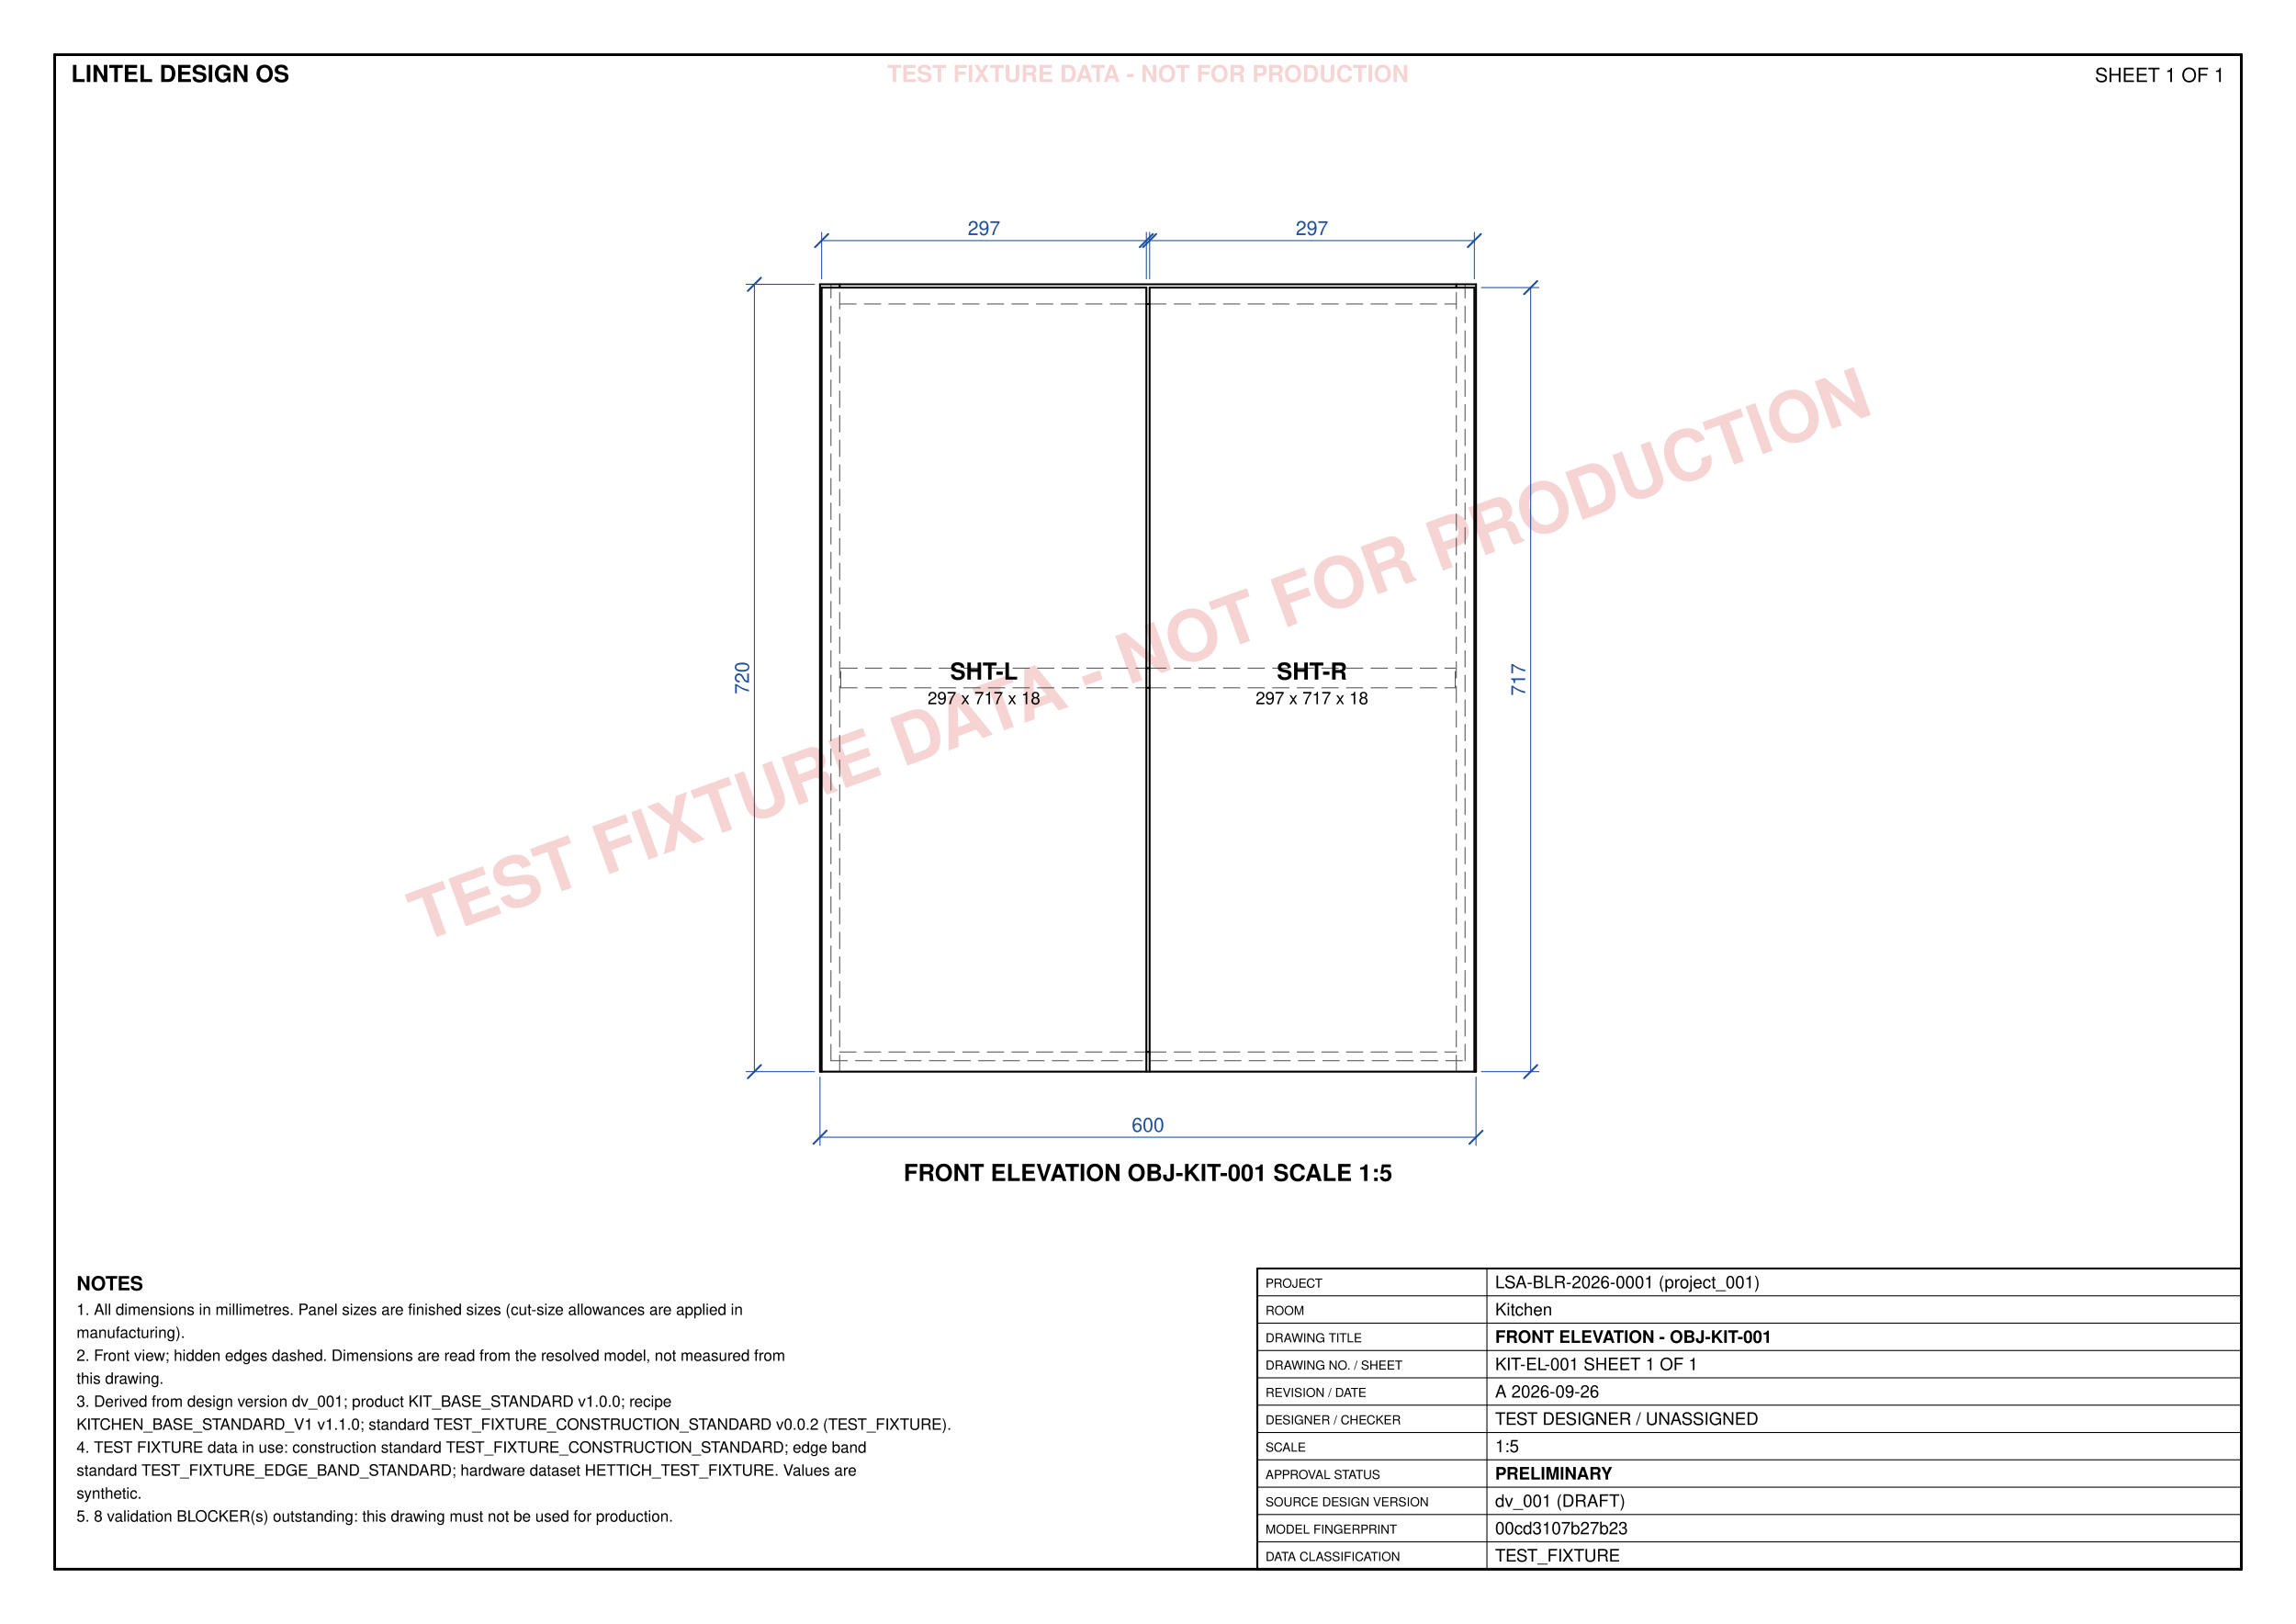
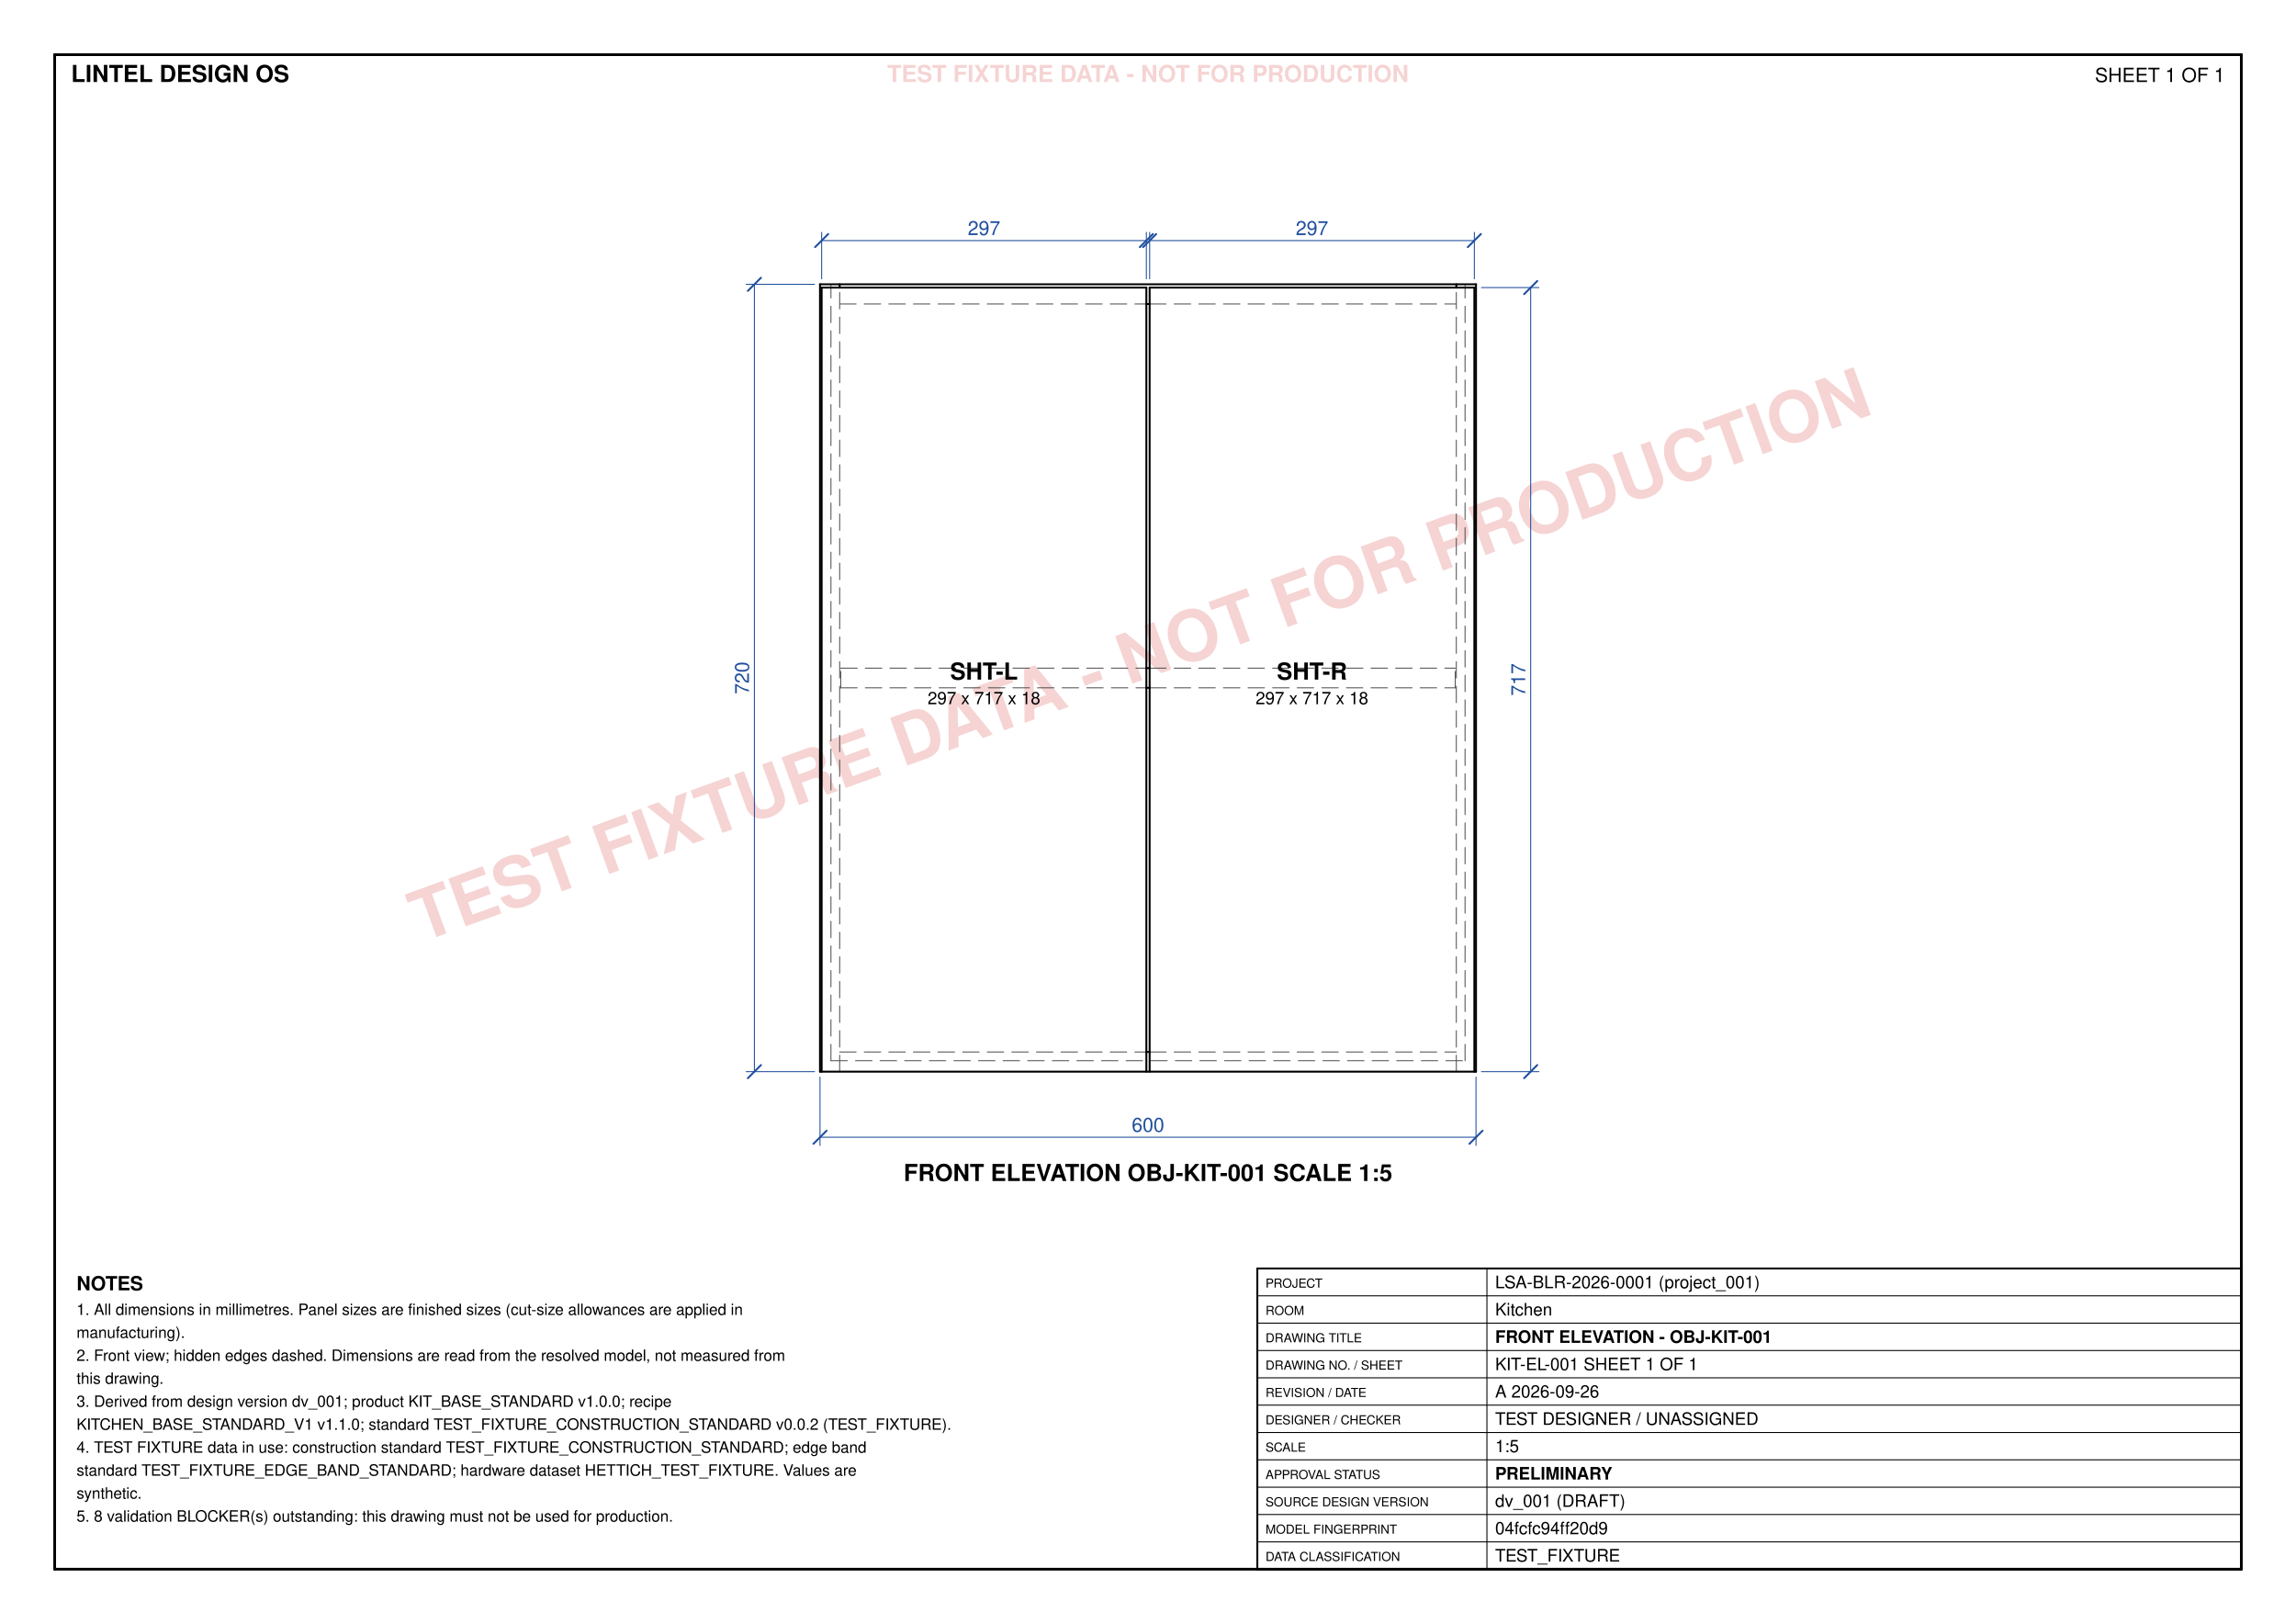
- <svg xmlns="http://www.w3.org/2000/svg" width="420mm" height="297mm" viewBox="0 0 420 297" data-drawing-id="DRW:dv_001:obj_001:FRONT_ELEVATION:KIT-EL-001:RA" data-drawing-type="FRONT_ELEVATION" data-status="PRELIMINARY" data-design-version="dv_001" data-model-fingerprint="00cd3107b27b23" data-classification="TEST_FIXTURE" data-content-hash="078973e8096f7d" data-sheet="1/1">
+ <svg xmlns="http://www.w3.org/2000/svg" width="420mm" height="297mm" viewBox="0 0 420 297" data-drawing-id="DRW:dv_001:obj_001:FRONT_ELEVATION:KIT-EL-001:RA" data-drawing-type="FRONT_ELEVATION" data-status="PRELIMINARY" data-design-version="dv_001" data-model-fingerprint="04fcfc94ff20d9" data-classification="TEST_FIXTURE" data-content-hash="124c560a2debaa" data-sheet="1/1">
  <rect x="0" y="0" width="420" height="297" fill="#ffffff" />
  <g id="WATERMARK" fill="#d9534f" stroke="#d9534f" opacity="0.25" font-family="Helvetica, Arial, sans-serif" stroke-linecap="round">
    <text stroke="none" x="210" y="124" font-size="12.714" text-anchor="middle" font-weight="bold" transform="rotate(-20 210 124)">TEST FIXTURE DATA - NOT FOR PRODUCTION</text>
    <text stroke="none" x="210" y="15" font-size="4.286" text-anchor="middle" font-weight="bold">TEST FIXTURE DATA - NOT FOR PRODUCTION</text>
  </g>
  <g id="BORDER" fill="#000000" stroke="#000000" font-family="Helvetica, Arial, sans-serif" stroke-linecap="round">
    <line fill="none" x1="10" y1="10" x2="410" y2="10" stroke-width="0.5" />
    <line fill="none" x1="410" y1="10" x2="410" y2="287" stroke-width="0.5" />
    <line fill="none" x1="410" y1="287" x2="10" y2="287" stroke-width="0.5" />
    <line fill="none" x1="10" y1="287" x2="10" y2="10" stroke-width="0.5" />
    <text stroke="none" x="13" y="15" font-size="4.286" text-anchor="start" font-weight="bold">LINTEL DESIGN OS</text>
    <text stroke="none" x="407" y="15" font-size="3.571" text-anchor="end">SHEET 1 OF 1</text>
  </g>
  <g id="HIDDEN" fill="#555555" stroke="#555555" font-family="Helvetica, Arial, sans-serif" stroke-linecap="round">
    <line fill="none" x1="152" y1="194" x2="268" y2="194" stroke-width="0.18" stroke-dasharray="3 1.5" />
    <line fill="none" x1="153.6" y1="192.4" x2="209.7" y2="192.4" stroke-width="0.18" stroke-dasharray="3 1.5" />
    <line fill="none" x1="210.3" y1="192.4" x2="266.4" y2="192.4" stroke-width="0.18" stroke-dasharray="3 1.5" />
    <line fill="none" x1="153.8" y1="125.8" x2="209.7" y2="125.8" stroke-width="0.18" stroke-dasharray="3 1.5" />
    <line fill="none" x1="210.3" y1="125.8" x2="266.2" y2="125.8" stroke-width="0.18" stroke-dasharray="3 1.5" />
    <line fill="none" x1="153.8" y1="122.2" x2="209.7" y2="122.2" stroke-width="0.18" stroke-dasharray="3 1.5" />
    <line fill="none" x1="210.3" y1="122.2" x2="266.2" y2="122.2" stroke-width="0.18" stroke-dasharray="3 1.5" />
    <line fill="none" x1="153.6" y1="55.6" x2="209.7" y2="55.6" stroke-width="0.18" stroke-dasharray="3 1.5" />
    <line fill="none" x1="210.3" y1="55.6" x2="266.4" y2="55.6" stroke-width="0.18" stroke-dasharray="3 1.5" />
    <line fill="none" x1="152" y1="194" x2="152" y2="52" stroke-width="0.18" stroke-dasharray="3 1.5" />
    <line fill="none" x1="153.6" y1="196" x2="153.6" y2="52.6" stroke-width="0.18" stroke-dasharray="3 1.5" />
    <line fill="none" x1="153.8" y1="125.8" x2="153.8" y2="122.2" stroke-width="0.18" stroke-dasharray="3 1.5" />
    <line fill="none" x1="266.2" y1="125.8" x2="266.2" y2="122.2" stroke-width="0.18" stroke-dasharray="3 1.5" />
    <line fill="none" x1="266.4" y1="196" x2="266.4" y2="52.6" stroke-width="0.18" stroke-dasharray="3 1.5" />
    <line fill="none" x1="268" y1="194" x2="268" y2="52" stroke-width="0.18" stroke-dasharray="3 1.5" />
  </g>
  <g id="VISIBLE" fill="#000000" stroke="#000000" font-family="Helvetica, Arial, sans-serif" stroke-linecap="round">
    <line fill="none" x1="150" y1="196" x2="270" y2="196" stroke-width="0.35" />
    <line fill="none" x1="209.7" y1="192.4" x2="210.3" y2="192.4" stroke-width="0.35" />
    <line fill="none" x1="209.7" y1="125.8" x2="210.3" y2="125.8" stroke-width="0.35" />
    <line fill="none" x1="209.7" y1="122.2" x2="210.3" y2="122.2" stroke-width="0.35" />
    <line fill="none" x1="209.7" y1="55.6" x2="210.3" y2="55.6" stroke-width="0.35" />
    <line fill="none" x1="150.3" y1="52.6" x2="209.7" y2="52.6" stroke-width="0.35" />
    <line fill="none" x1="210.3" y1="52.6" x2="269.7" y2="52.6" stroke-width="0.35" />
    <line fill="none" x1="150" y1="52" x2="270" y2="52" stroke-width="0.35" />
    <line fill="none" x1="150" y1="196" x2="150" y2="52" stroke-width="0.35" />
    <line fill="none" x1="150.3" y1="196" x2="150.3" y2="52.6" stroke-width="0.35" />
    <line fill="none" x1="153.6" y1="52.6" x2="153.6" y2="52" stroke-width="0.35" />
    <line fill="none" x1="209.7" y1="196" x2="209.7" y2="52.6" stroke-width="0.35" />
    <line fill="none" x1="210.3" y1="196" x2="210.3" y2="52.6" stroke-width="0.35" />
    <line fill="none" x1="266.4" y1="52.6" x2="266.4" y2="52" stroke-width="0.35" />
    <line fill="none" x1="269.7" y1="196" x2="269.7" y2="52.6" stroke-width="0.35" />
    <line fill="none" x1="270" y1="196" x2="270" y2="52" stroke-width="0.35" />
  </g>
  <g id="DIMENSION" fill="#1f4e9c" stroke="#1f4e9c" font-family="Helvetica, Arial, sans-serif" stroke-linecap="round">
    <line fill="none" x1="150" y1="197" x2="150" y2="209.5" stroke-width="0.18" />
    <line fill="none" x1="148.8" y1="209.2" x2="151.2" y2="206.8" stroke-width="0.35" />
    <line fill="none" x1="270" y1="197" x2="270" y2="209.5" stroke-width="0.18" />
    <line fill="none" x1="268.8" y1="209.2" x2="271.2" y2="206.8" stroke-width="0.35" />
    <line fill="none" x1="150" y1="208" x2="270" y2="208" stroke-width="0.18" />
    <text stroke="none" x="210" y="207" font-size="3.571" text-anchor="middle">600</text>
    <line fill="none" x1="149" y1="196" x2="136.5" y2="196" stroke-width="0.18" />
    <line fill="none" x1="136.8" y1="197.2" x2="139.2" y2="194.8" stroke-width="0.35" />
    <line fill="none" x1="149" y1="52" x2="136.5" y2="52" stroke-width="0.18" />
    <line fill="none" x1="136.8" y1="53.2" x2="139.2" y2="50.8" stroke-width="0.35" />
    <line fill="none" x1="138" y1="196" x2="138" y2="52" stroke-width="0.18" />
    <text stroke="none" x="137" y="124" font-size="3.571" text-anchor="middle" transform="rotate(-90 137 124)">720</text>
    <line fill="none" x1="150.3" y1="51" x2="150.3" y2="42.5" stroke-width="0.18" />
    <line fill="none" x1="149.1" y1="45.2" x2="151.5" y2="42.8" stroke-width="0.35" />
    <line fill="none" x1="209.7" y1="51" x2="209.7" y2="42.5" stroke-width="0.18" />
    <line fill="none" x1="208.5" y1="45.2" x2="210.9" y2="42.8" stroke-width="0.35" />
    <line fill="none" x1="150.3" y1="44" x2="209.7" y2="44" stroke-width="0.18" />
    <text stroke="none" x="180" y="43" font-size="3.571" text-anchor="middle">297</text>
    <line fill="none" x1="210.3" y1="51" x2="210.3" y2="42.5" stroke-width="0.18" />
    <line fill="none" x1="209.1" y1="45.2" x2="211.5" y2="42.8" stroke-width="0.35" />
    <line fill="none" x1="269.7" y1="51" x2="269.7" y2="42.5" stroke-width="0.18" />
    <line fill="none" x1="268.5" y1="45.2" x2="270.9" y2="42.8" stroke-width="0.35" />
    <line fill="none" x1="210.3" y1="44" x2="269.7" y2="44" stroke-width="0.18" />
    <text stroke="none" x="240" y="43" font-size="3.571" text-anchor="middle">297</text>
    <line fill="none" x1="271" y1="196" x2="281.5" y2="196" stroke-width="0.18" />
    <line fill="none" x1="278.8" y1="197.2" x2="281.2" y2="194.8" stroke-width="0.35" />
    <line fill="none" x1="271" y1="52.6" x2="281.5" y2="52.6" stroke-width="0.18" />
    <line fill="none" x1="278.8" y1="53.8" x2="281.2" y2="51.4" stroke-width="0.35" />
    <line fill="none" x1="280" y1="196" x2="280" y2="52.6" stroke-width="0.18" />
    <text stroke="none" x="279" y="124.3" font-size="3.571" text-anchor="middle" transform="rotate(-90 279 124.3)">717</text>
  </g>
  <g id="ANNOTATION" fill="#000000" stroke="#000000" font-family="Helvetica, Arial, sans-serif" stroke-linecap="round">
    <text stroke="none" x="180" y="124.3" font-size="4.286" text-anchor="middle" font-weight="bold">SHT-L</text>
    <text stroke="none" x="180" y="128.8" font-size="3.143" text-anchor="middle">297 x 717 x 18</text>
    <text stroke="none" x="240" y="124.3" font-size="4.286" text-anchor="middle" font-weight="bold">SHT-R</text>
    <text stroke="none" x="240" y="128.8" font-size="3.143" text-anchor="middle">297 x 717 x 18</text>
    <text stroke="none" x="210" y="216" font-size="4.286" text-anchor="middle" font-weight="bold">FRONT ELEVATION  OBJ-KIT-001  SCALE 1:5</text>
    <text stroke="none" x="14" y="236" font-size="3.571" text-anchor="start" font-weight="bold">NOTES</text>
    <text stroke="none" x="14" y="240.5" font-size="2.857" text-anchor="start">1. All dimensions in millimetres. Panel sizes are finished sizes (cut-size allowances are applied in</text>
    <text stroke="none" x="14" y="244.7" font-size="2.857" text-anchor="start">   manufacturing).</text>
    <text stroke="none" x="14" y="248.9" font-size="2.857" text-anchor="start">2. Front view; hidden edges dashed. Dimensions are read from the resolved model, not measured from</text>
    <text stroke="none" x="14" y="253.1" font-size="2.857" text-anchor="start">   this drawing.</text>
    <text stroke="none" x="14" y="257.3" font-size="2.857" text-anchor="start">3. Derived from design version dv_001; product KIT_BASE_STANDARD v1.0.0; recipe</text>
    <text stroke="none" x="14" y="261.5" font-size="2.857" text-anchor="start">   KITCHEN_BASE_STANDARD_V1 v1.1.0; standard TEST_FIXTURE_CONSTRUCTION_STANDARD v0.0.2 (TEST_FIXTURE).</text>
    <text stroke="none" x="14" y="265.7" font-size="2.857" text-anchor="start">4. TEST FIXTURE data in use: construction standard TEST_FIXTURE_CONSTRUCTION_STANDARD; edge band</text>
    <text stroke="none" x="14" y="269.9" font-size="2.857" text-anchor="start">   standard TEST_FIXTURE_EDGE_BAND_STANDARD; hardware dataset HETTICH_TEST_FIXTURE. Values are</text>
    <text stroke="none" x="14" y="274.1" font-size="2.857" text-anchor="start">   synthetic.</text>
    <text stroke="none" x="14" y="278.3" font-size="2.857" text-anchor="start">5. 8 validation BLOCKER(s) outstanding: this drawing must not be used for production.</text>
  </g>
  <g id="TITLE_BLOCK" fill="#000000" stroke="#000000" font-family="Helvetica, Arial, sans-serif" stroke-linecap="round">
    <line fill="none" x1="230" y1="232" x2="410" y2="232" stroke-width="0.35" />
    <line fill="none" x1="410" y1="232" x2="410" y2="287" stroke-width="0.35" />
    <line fill="none" x1="410" y1="287" x2="230" y2="287" stroke-width="0.35" />
    <line fill="none" x1="230" y1="287" x2="230" y2="232" stroke-width="0.35" />
    <line fill="none" x1="272" y1="232" x2="272" y2="287" stroke-width="0.18" />
    <text stroke="none" x="231.5" y="235.5" font-size="2.286" text-anchor="start">PROJECT</text>
    <text stroke="none" x="273.5" y="235.6" font-size="3.143" text-anchor="start">LSA-BLR-2026-0001 (project_001)</text>
    <line fill="none" x1="230" y1="237" x2="410" y2="237" stroke-width="0.18" />
    <text stroke="none" x="231.5" y="240.5" font-size="2.286" text-anchor="start">ROOM</text>
    <text stroke="none" x="273.5" y="240.6" font-size="3.143" text-anchor="start">Kitchen</text>
    <line fill="none" x1="230" y1="242" x2="410" y2="242" stroke-width="0.18" />
    <text stroke="none" x="231.5" y="245.5" font-size="2.286" text-anchor="start">DRAWING TITLE</text>
    <text stroke="none" x="273.5" y="245.6" font-size="3.143" text-anchor="start" font-weight="bold">FRONT ELEVATION - OBJ-KIT-001</text>
    <line fill="none" x1="230" y1="247" x2="410" y2="247" stroke-width="0.18" />
    <text stroke="none" x="231.5" y="250.5" font-size="2.286" text-anchor="start">DRAWING NO. / SHEET</text>
    <text stroke="none" x="273.5" y="250.6" font-size="3.143" text-anchor="start">KIT-EL-001   SHEET 1 OF 1</text>
    <line fill="none" x1="230" y1="252" x2="410" y2="252" stroke-width="0.18" />
    <text stroke="none" x="231.5" y="255.5" font-size="2.286" text-anchor="start">REVISION / DATE</text>
    <text stroke="none" x="273.5" y="255.6" font-size="3.143" text-anchor="start">A   2026-09-26</text>
    <line fill="none" x1="230" y1="257" x2="410" y2="257" stroke-width="0.18" />
    <text stroke="none" x="231.5" y="260.5" font-size="2.286" text-anchor="start">DESIGNER / CHECKER</text>
    <text stroke="none" x="273.5" y="260.6" font-size="3.143" text-anchor="start">TEST DESIGNER / UNASSIGNED</text>
    <line fill="none" x1="230" y1="262" x2="410" y2="262" stroke-width="0.18" />
    <text stroke="none" x="231.5" y="265.5" font-size="2.286" text-anchor="start">SCALE</text>
    <text stroke="none" x="273.5" y="265.6" font-size="3.143" text-anchor="start">1:5</text>
    <line fill="none" x1="230" y1="267" x2="410" y2="267" stroke-width="0.18" />
    <text stroke="none" x="231.5" y="270.5" font-size="2.286" text-anchor="start">APPROVAL STATUS</text>
    <text stroke="none" x="273.5" y="270.6" font-size="3.143" text-anchor="start" font-weight="bold">PRELIMINARY</text>
    <line fill="none" x1="230" y1="272" x2="410" y2="272" stroke-width="0.18" />
    <text stroke="none" x="231.5" y="275.5" font-size="2.286" text-anchor="start">SOURCE DESIGN VERSION</text>
    <text stroke="none" x="273.5" y="275.6" font-size="3.143" text-anchor="start">dv_001 (DRAFT)</text>
    <line fill="none" x1="230" y1="277" x2="410" y2="277" stroke-width="0.18" />
    <text stroke="none" x="231.5" y="280.5" font-size="2.286" text-anchor="start">MODEL FINGERPRINT</text>
-     <text stroke="none" x="273.5" y="280.6" font-size="3.143" text-anchor="start">00cd3107b27b23</text>
+     <text stroke="none" x="273.5" y="280.6" font-size="3.143" text-anchor="start">04fcfc94ff20d9</text>
    <line fill="none" x1="230" y1="282" x2="410" y2="282" stroke-width="0.18" />
    <text stroke="none" x="231.5" y="285.5" font-size="2.286" text-anchor="start">DATA CLASSIFICATION</text>
    <text stroke="none" x="273.5" y="285.6" font-size="3.143" text-anchor="start">TEST_FIXTURE</text>
  </g>
</svg>
